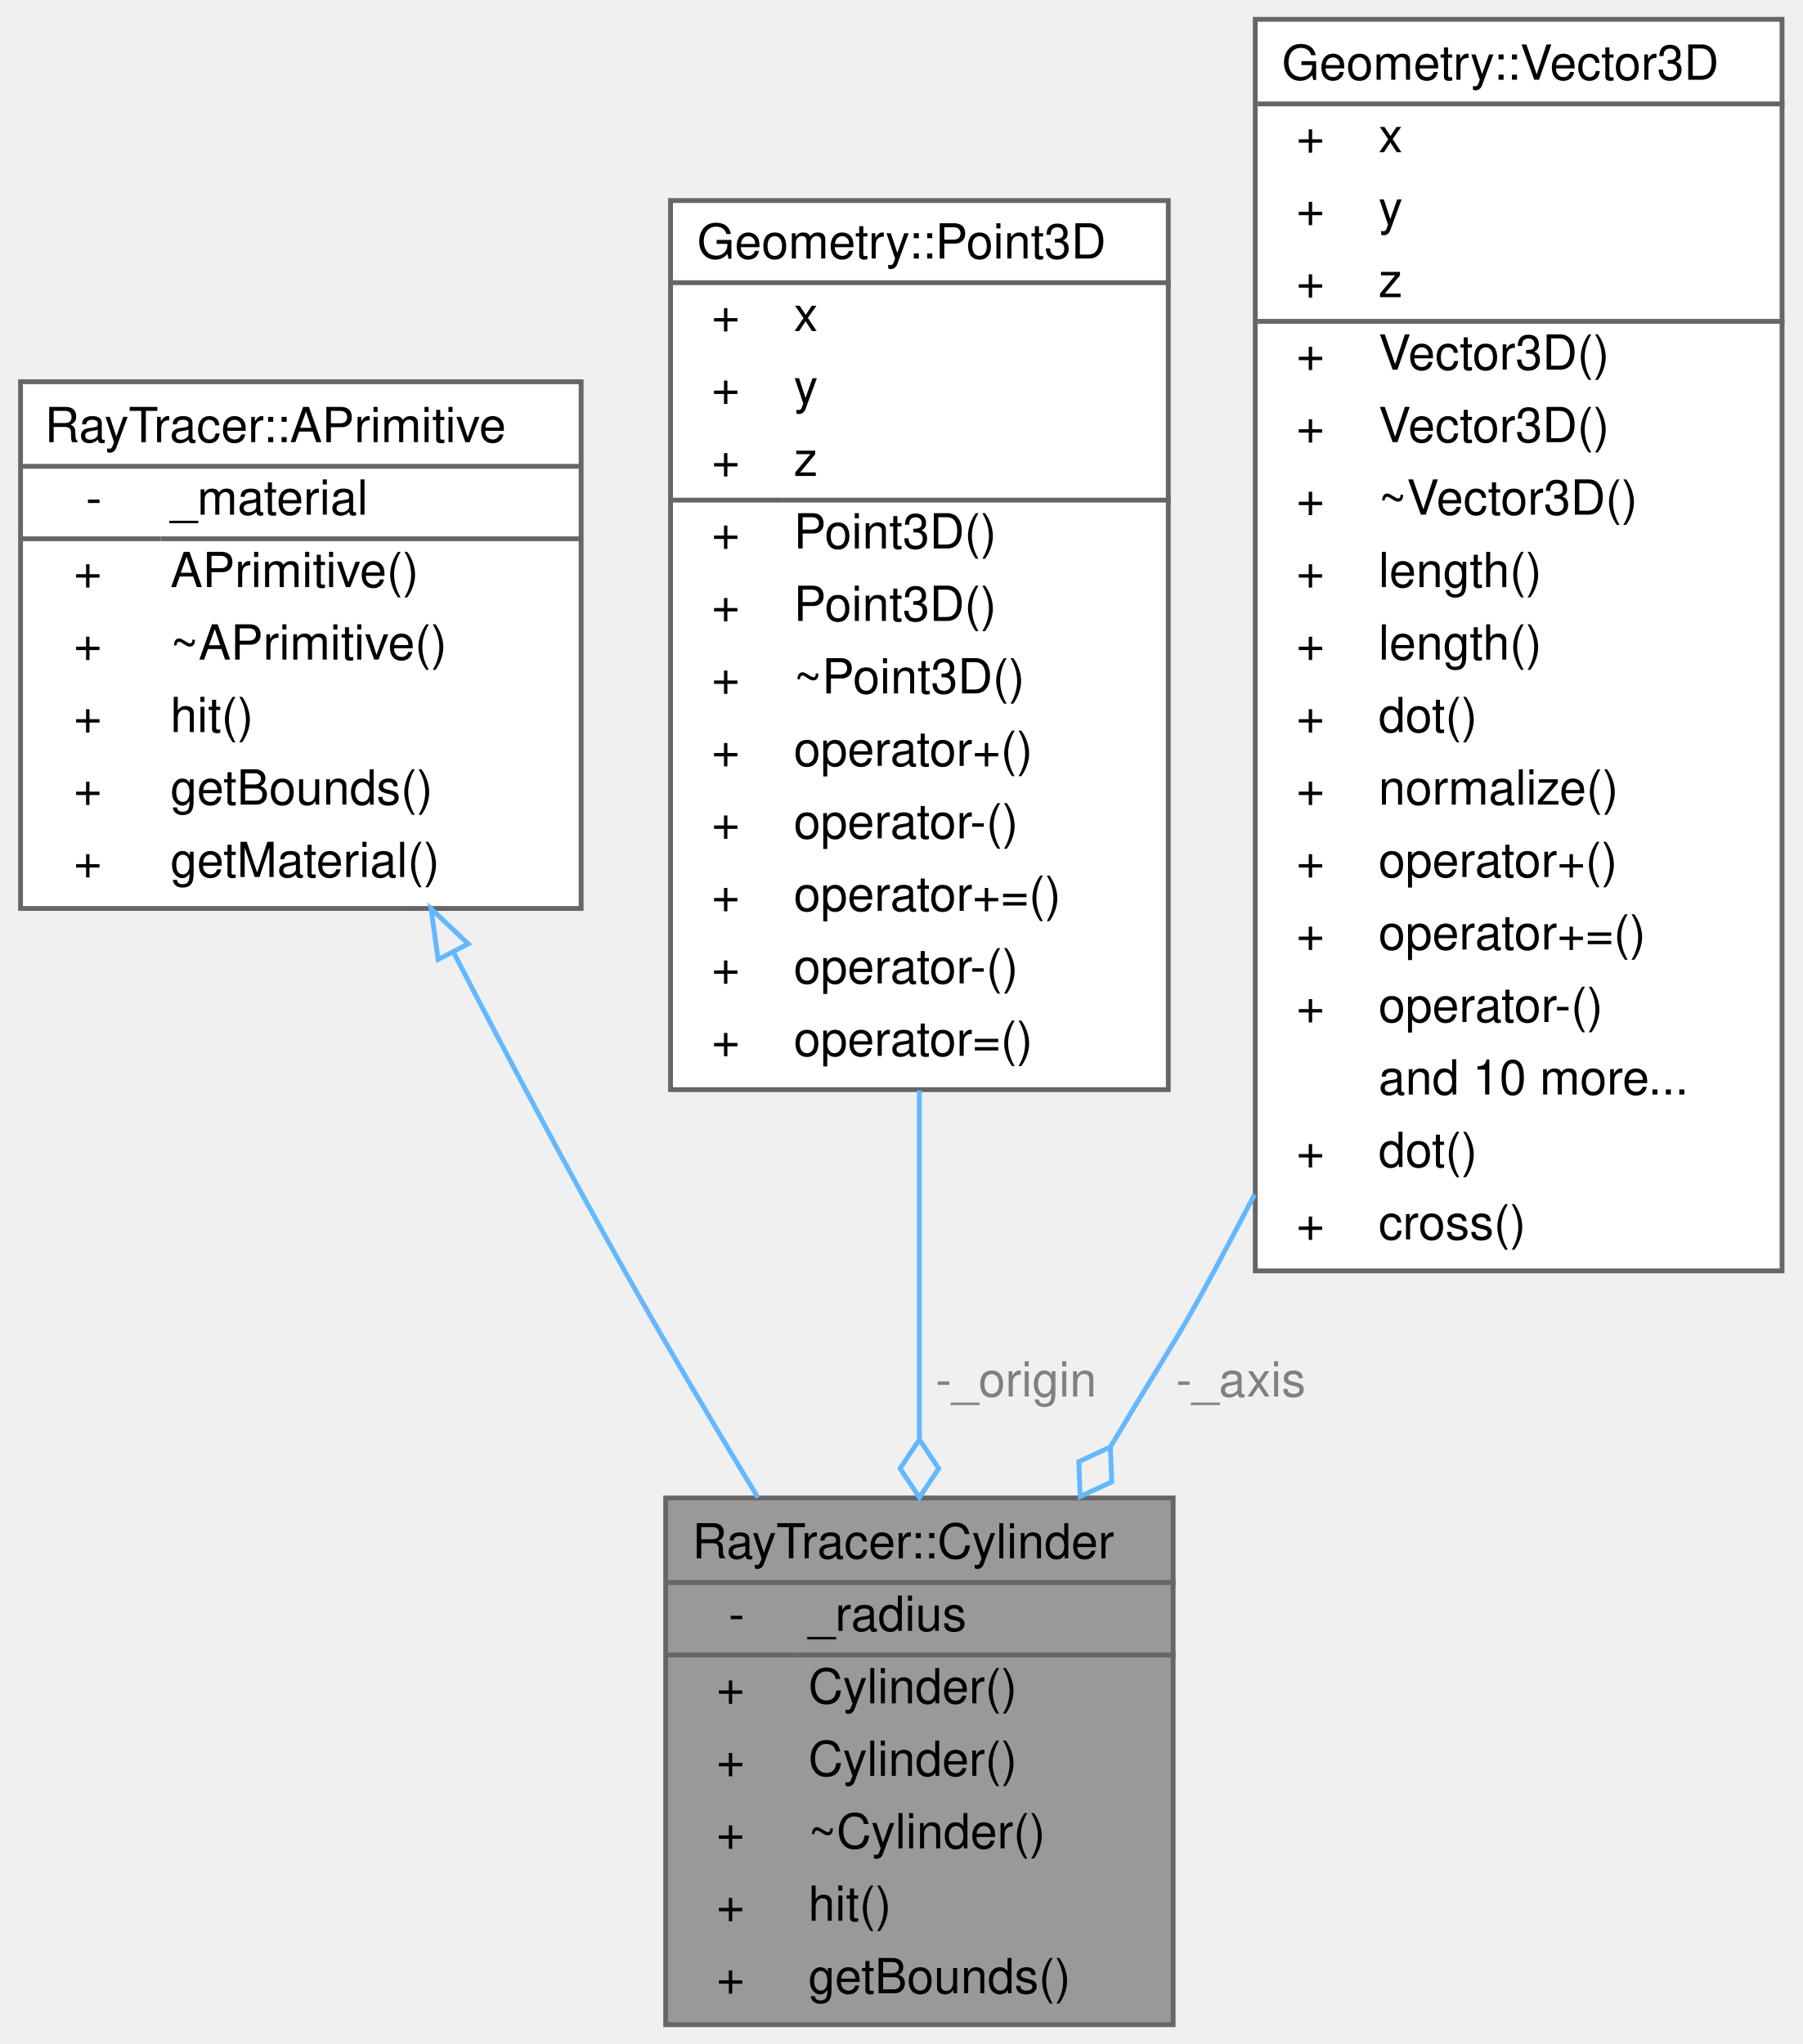
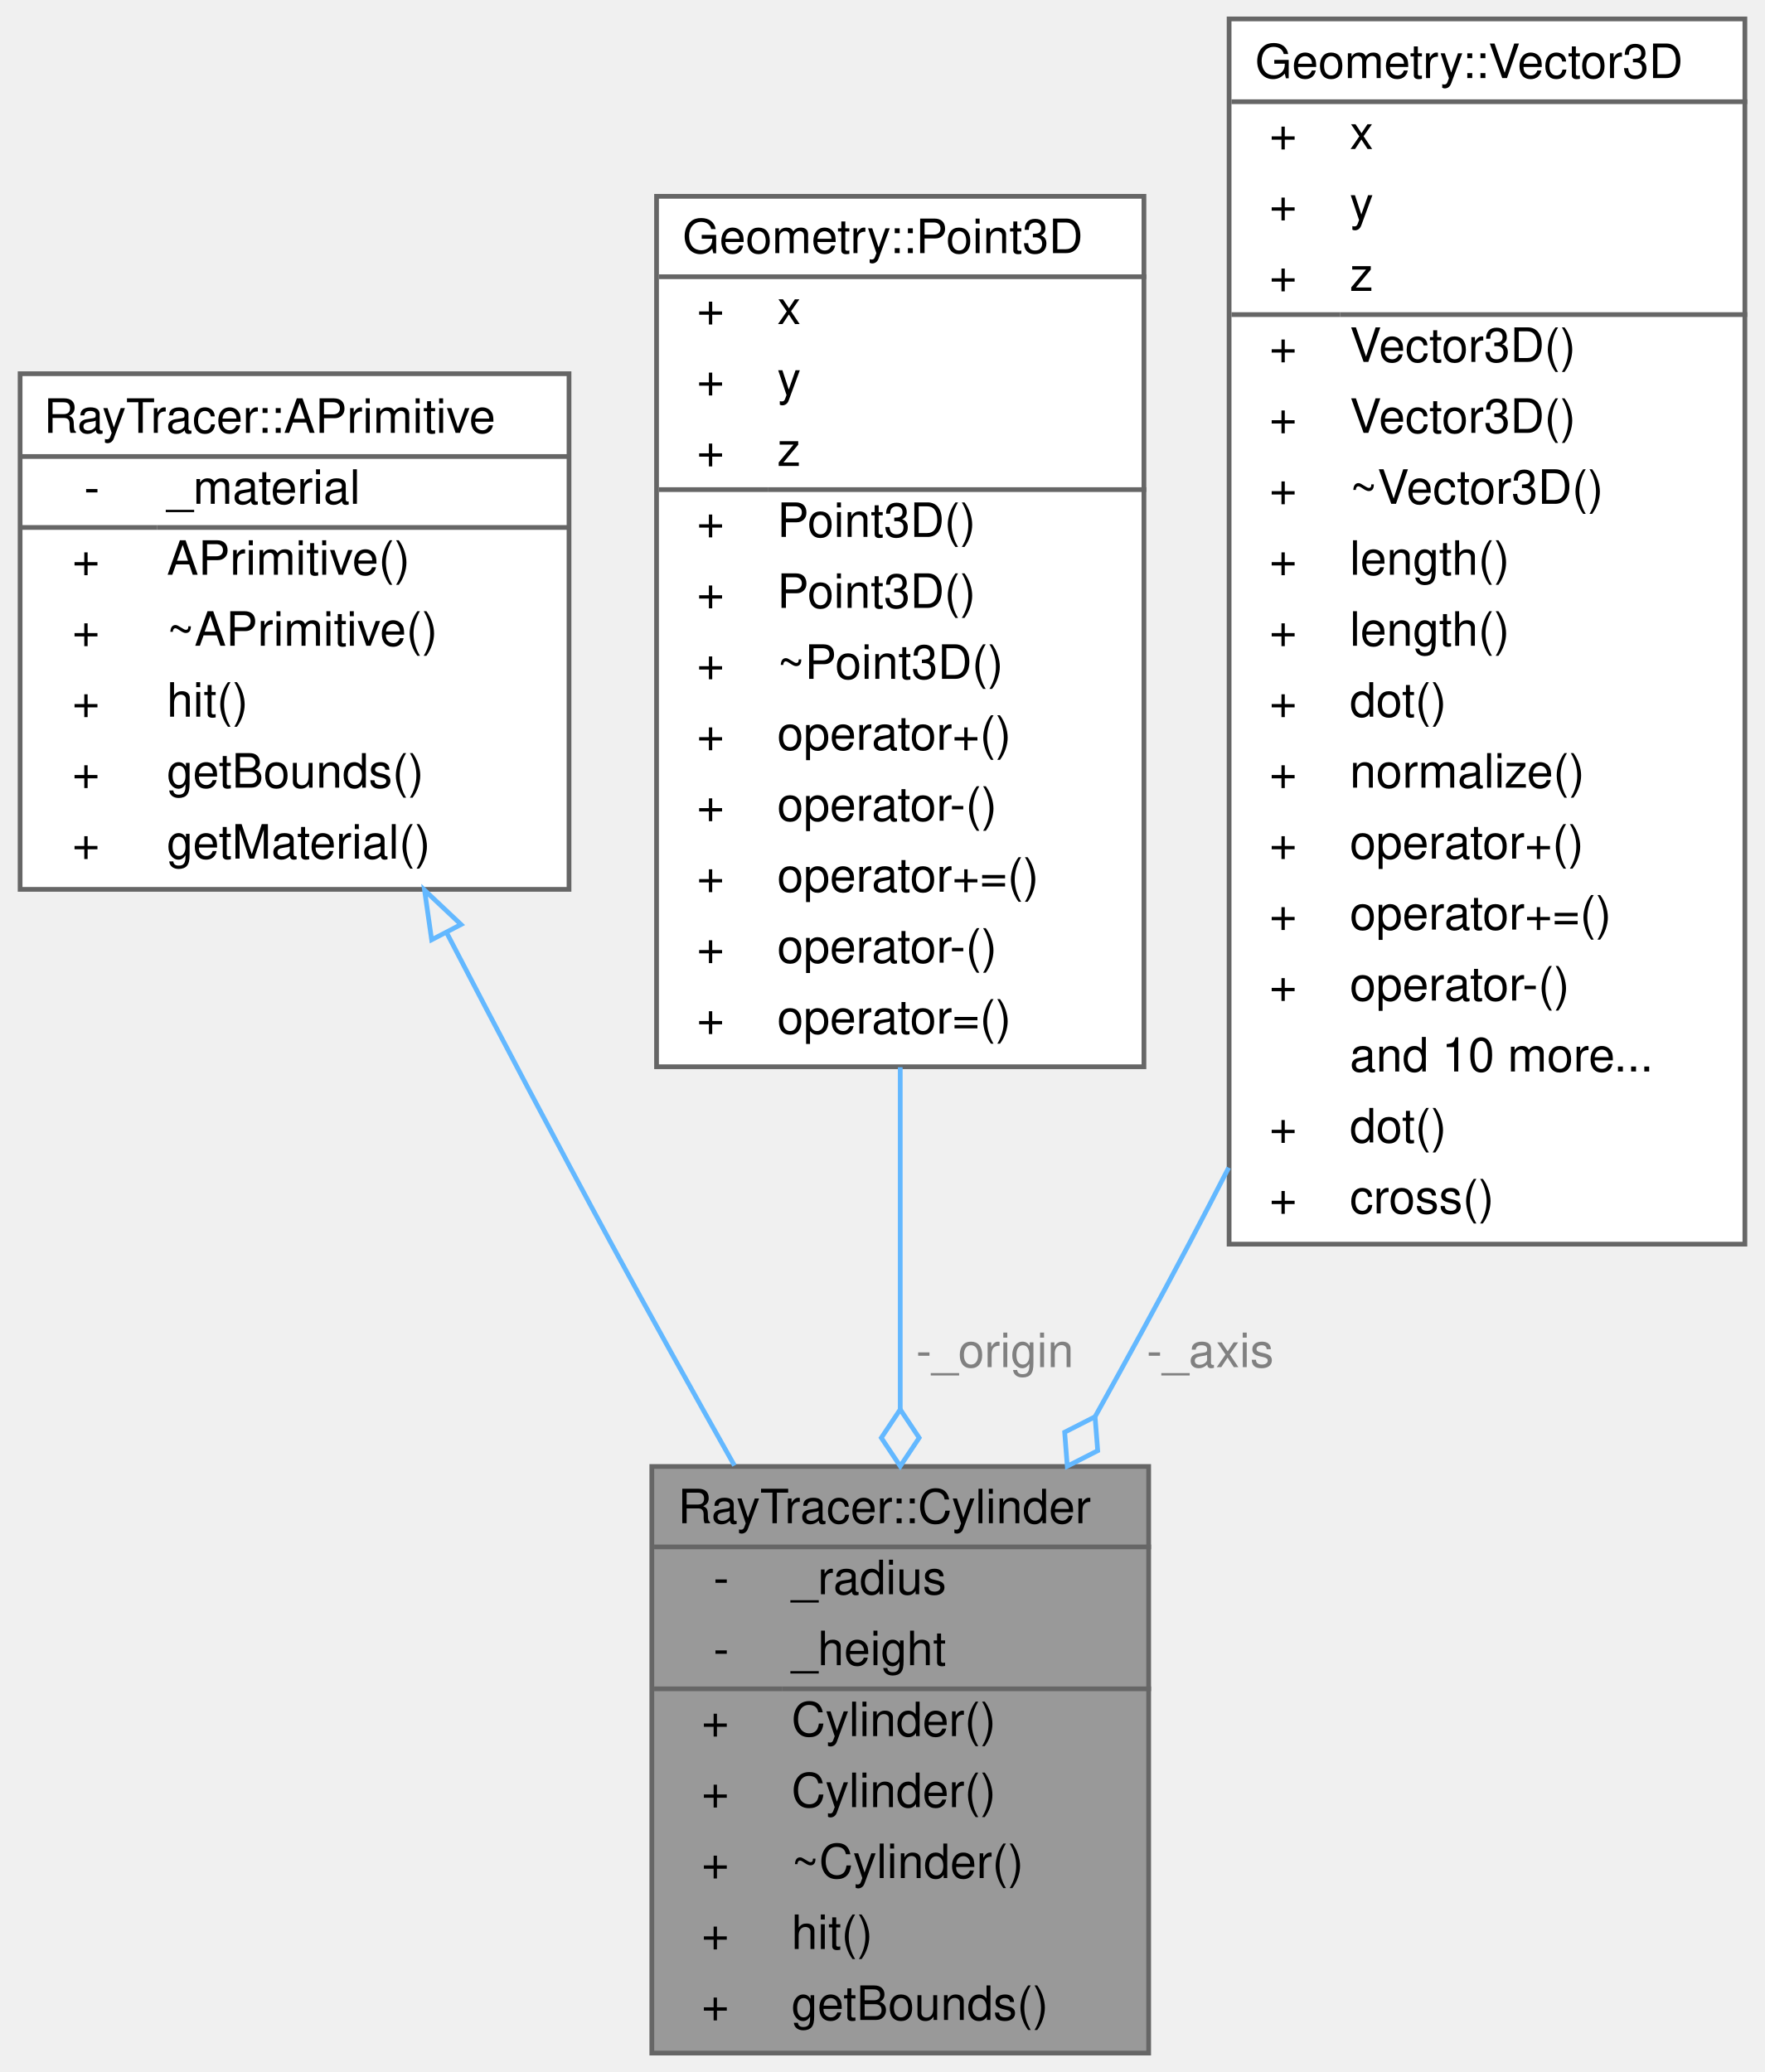
- <svg xmlns="http://www.w3.org/2000/svg" xmlns:xlink="http://www.w3.org/1999/xlink" width="373pt" height="423pt" viewBox="0.00 0.00 372.50 423.00">
-   <g id="graph0" class="graph" transform="scale(1 1) rotate(0) translate(4 419)">
+ <svg xmlns="http://www.w3.org/2000/svg" xmlns:xlink="http://www.w3.org/1999/xlink" width="373pt" height="438pt" viewBox="0.00 0.00 372.50 438.00">
+   <g id="graph0" class="graph" transform="scale(1 1) rotate(0) translate(4 434)">
    <g id="Node000001" class="node">
      <g id="a_Node000001">
        <a xlink:title=" ">
-           <polygon fill="#999999" stroke="transparent" points="238.5,-109 133.5,-109 133.5,0 238.5,0 238.5,-109" />
-           <text text-anchor="start" x="139" y="-96.5" font-family="Helvetica,sans-Serif" font-size="10.00">RayTracer::Cylinder</text>
-           <text text-anchor="start" x="146.5" y="-81.5" font-family="Helvetica,sans-Serif" font-size="10.00">-</text>
-           <text text-anchor="start" x="163" y="-81.5" font-family="Helvetica,sans-Serif" font-size="10.00">_radius</text>
-           <text text-anchor="start" x="144" y="-66.5" font-family="Helvetica,sans-Serif" font-size="10.00">+</text>
-           <text text-anchor="start" x="163" y="-66.5" font-family="Helvetica,sans-Serif" font-size="10.00">Cylinder()</text>
-           <text text-anchor="start" x="144" y="-51.5" font-family="Helvetica,sans-Serif" font-size="10.00">+</text>
-           <text text-anchor="start" x="163" y="-51.5" font-family="Helvetica,sans-Serif" font-size="10.00">Cylinder()</text>
-           <text text-anchor="start" x="144" y="-36.5" font-family="Helvetica,sans-Serif" font-size="10.00">+</text>
-           <text text-anchor="start" x="163" y="-36.5" font-family="Helvetica,sans-Serif" font-size="10.00">~Cylinder()</text>
-           <text text-anchor="start" x="144" y="-21.5" font-family="Helvetica,sans-Serif" font-size="10.00">+</text>
-           <text text-anchor="start" x="163" y="-21.5" font-family="Helvetica,sans-Serif" font-size="10.00">hit()</text>
-           <text text-anchor="start" x="144" y="-6.5" font-family="Helvetica,sans-Serif" font-size="10.00">+</text>
-           <text text-anchor="start" x="163" y="-6.5" font-family="Helvetica,sans-Serif" font-size="10.00">getBounds()</text>
-           <polygon fill="#666666" stroke="#666666" points="134,-91.5 134,-91.5 239,-91.5 239,-91.5 134,-91.5" />
-           <polygon fill="#666666" stroke="#666666" points="134,-76.5 134,-76.5 161,-76.5 161,-76.5 134,-76.5" />
-           <polygon fill="#666666" stroke="#666666" points="161,-76.5 161,-76.5 239,-76.5 239,-76.5 161,-76.5" />
-           <polygon fill="none" stroke="#666666" points="133.5,0 133.5,-109 238.5,-109 238.5,0 133.5,0" />
+           <polygon fill="#999999" stroke="transparent" points="238.5,-124 133.5,-124 133.5,0 238.5,0 238.5,-124" />
+           <text text-anchor="start" x="139" y="-112" font-family="Helvetica,sans-Serif" font-size="10.00">RayTracer::Cylinder</text>
+           <text text-anchor="start" x="146.5" y="-97" font-family="Helvetica,sans-Serif" font-size="10.00">-</text>
+           <text text-anchor="start" x="163" y="-97" font-family="Helvetica,sans-Serif" font-size="10.00">_radius</text>
+           <text text-anchor="start" x="146.5" y="-82" font-family="Helvetica,sans-Serif" font-size="10.00">-</text>
+           <text text-anchor="start" x="163" y="-82" font-family="Helvetica,sans-Serif" font-size="10.00">_height</text>
+           <text text-anchor="start" x="144" y="-67" font-family="Helvetica,sans-Serif" font-size="10.00">+</text>
+           <text text-anchor="start" x="163" y="-67" font-family="Helvetica,sans-Serif" font-size="10.00">Cylinder()</text>
+           <text text-anchor="start" x="144" y="-52" font-family="Helvetica,sans-Serif" font-size="10.00">+</text>
+           <text text-anchor="start" x="163" y="-52" font-family="Helvetica,sans-Serif" font-size="10.00">Cylinder()</text>
+           <text text-anchor="start" x="144" y="-37" font-family="Helvetica,sans-Serif" font-size="10.00">+</text>
+           <text text-anchor="start" x="163" y="-37" font-family="Helvetica,sans-Serif" font-size="10.00">~Cylinder()</text>
+           <text text-anchor="start" x="144" y="-22" font-family="Helvetica,sans-Serif" font-size="10.00">+</text>
+           <text text-anchor="start" x="163" y="-22" font-family="Helvetica,sans-Serif" font-size="10.00">hit()</text>
+           <text text-anchor="start" x="144" y="-7" font-family="Helvetica,sans-Serif" font-size="10.00">+</text>
+           <text text-anchor="start" x="163" y="-7" font-family="Helvetica,sans-Serif" font-size="10.00">getBounds()</text>
+           <polygon fill="#666666" stroke="#666666" points="134,-107 134,-107 239,-107 239,-107 134,-107" />
+           <polygon fill="#666666" stroke="#666666" points="134,-77 134,-77 161,-77 161,-77 134,-77" />
+           <polygon fill="#666666" stroke="#666666" points="161,-77 161,-77 239,-77 239,-77 161,-77" />
+           <polygon fill="none" stroke="#666666" points="133.5,0 133.5,-124 238.5,-124 238.5,0 133.5,0" />
        </a>
      </g>
    </g>
    <g id="Node000002" class="node">
      <g id="a_Node000002">
        <a xlink:href="classRayTracer_1_1APrimitive.html" target="_top" xlink:title="Abstract base class for all primitives (renderable objects). Primitives have geometry and a material.">
-           <polygon fill="white" stroke="transparent" points="116,-340 0,-340 0,-231 116,-231 116,-340" />
-           <text text-anchor="start" x="5" y="-327.5" font-family="Helvetica,sans-Serif" font-size="10.00">RayTracer::APrimitive</text>
-           <text text-anchor="start" x="13.5" y="-312.5" font-family="Helvetica,sans-Serif" font-size="10.00">-</text>
-           <text text-anchor="start" x="31" y="-312.5" font-family="Helvetica,sans-Serif" font-size="10.00">_material</text>
+           <polygon fill="white" stroke="transparent" points="116,-355 0,-355 0,-246 116,-246 116,-355" />
+           <text text-anchor="start" x="5" y="-342.5" font-family="Helvetica,sans-Serif" font-size="10.00">RayTracer::APrimitive</text>
+           <text text-anchor="start" x="13.5" y="-327.5" font-family="Helvetica,sans-Serif" font-size="10.00">-</text>
+           <text text-anchor="start" x="31" y="-327.5" font-family="Helvetica,sans-Serif" font-size="10.00">_material</text>
+           <text text-anchor="start" x="11" y="-312.5" font-family="Helvetica,sans-Serif" font-size="10.00">+</text>
+           <text text-anchor="start" x="31" y="-312.5" font-family="Helvetica,sans-Serif" font-size="10.00">APrimitive()</text>
          <text text-anchor="start" x="11" y="-297.5" font-family="Helvetica,sans-Serif" font-size="10.00">+</text>
-           <text text-anchor="start" x="31" y="-297.5" font-family="Helvetica,sans-Serif" font-size="10.00">APrimitive()</text>
+           <text text-anchor="start" x="31" y="-297.5" font-family="Helvetica,sans-Serif" font-size="10.00">~APrimitive()</text>
          <text text-anchor="start" x="11" y="-282.5" font-family="Helvetica,sans-Serif" font-size="10.00">+</text>
-           <text text-anchor="start" x="31" y="-282.5" font-family="Helvetica,sans-Serif" font-size="10.00">~APrimitive()</text>
+           <text text-anchor="start" x="31" y="-282.5" font-family="Helvetica,sans-Serif" font-size="10.00">hit()</text>
          <text text-anchor="start" x="11" y="-267.5" font-family="Helvetica,sans-Serif" font-size="10.00">+</text>
-           <text text-anchor="start" x="31" y="-267.5" font-family="Helvetica,sans-Serif" font-size="10.00">hit()</text>
+           <text text-anchor="start" x="31" y="-267.5" font-family="Helvetica,sans-Serif" font-size="10.00">getBounds()</text>
          <text text-anchor="start" x="11" y="-252.5" font-family="Helvetica,sans-Serif" font-size="10.00">+</text>
-           <text text-anchor="start" x="31" y="-252.5" font-family="Helvetica,sans-Serif" font-size="10.00">getBounds()</text>
-           <text text-anchor="start" x="11" y="-237.5" font-family="Helvetica,sans-Serif" font-size="10.00">+</text>
-           <text text-anchor="start" x="31" y="-237.5" font-family="Helvetica,sans-Serif" font-size="10.00">getMaterial()</text>
-           <polygon fill="#666666" stroke="#666666" points="0,-322.5 0,-322.5 116,-322.5 116,-322.5 0,-322.5" />
-           <polygon fill="#666666" stroke="#666666" points="0,-307.5 0,-307.5 29,-307.5 29,-307.5 0,-307.5" />
-           <polygon fill="#666666" stroke="#666666" points="29,-307.5 29,-307.5 116,-307.5 116,-307.5 29,-307.5" />
-           <polygon fill="none" stroke="#666666" points="0,-231 0,-340 116,-340 116,-231 0,-231" />
+           <text text-anchor="start" x="31" y="-252.5" font-family="Helvetica,sans-Serif" font-size="10.00">getMaterial()</text>
+           <polygon fill="#666666" stroke="#666666" points="0,-337.5 0,-337.5 116,-337.5 116,-337.5 0,-337.5" />
+           <polygon fill="#666666" stroke="#666666" points="0,-322.5 0,-322.5 29,-322.5 29,-322.5 0,-322.5" />
+           <polygon fill="#666666" stroke="#666666" points="29,-322.5 29,-322.5 116,-322.5 116,-322.5 29,-322.5" />
+           <polygon fill="none" stroke="#666666" points="0,-246 0,-355 116,-355 116,-246 0,-246" />
        </a>
      </g>
    </g>
    <g id="edge1_Node000001_Node000002" class="edge">
      <g id="a_edge1_Node000001_Node000002">
        <a xlink:title=" ">
-           <path fill="none" stroke="#63b8ff" d="M89.53,-222.05C100.47,-200.92 113.01,-177.29 125,-156 133.67,-140.62 143.44,-124.16 152.58,-109.1" />
-           <polygon fill="none" stroke="#63b8ff" points="86.41,-220.45 84.94,-230.94 92.64,-223.66 86.41,-220.45" />
+           <path fill="none" stroke="#63b8ff" d="M90.21,-236.7C101.11,-215.73 113.45,-192.28 125,-171 133.27,-155.77 142.37,-139.43 150.96,-124.2" />
+           <polygon fill="none" stroke="#63b8ff" points="86.97,-235.34 85.47,-245.83 93.18,-238.57 86.97,-235.34" />
        </a>
      </g>
    </g>
    <g id="Node000003" class="node">
      <g id="a_Node000003">
        <a xlink:href="classGeometry_1_1Point3D.html" target="_top" xlink:title="Represents a 3D point in space.">
-           <polygon fill="white" stroke="transparent" points="237.5,-377.5 134.5,-377.5 134.5,-193.5 237.5,-193.5 237.5,-377.5" />
-           <text text-anchor="start" x="140" y="-365.5" font-family="Helvetica,sans-Serif" font-size="10.00">Geometry::Point3D</text>
+           <polygon fill="white" stroke="transparent" points="237.5,-392.5 134.5,-392.5 134.5,-208.5 237.5,-208.5 237.5,-392.5" />
+           <text text-anchor="start" x="140" y="-380.5" font-family="Helvetica,sans-Serif" font-size="10.00">Geometry::Point3D</text>
+           <text text-anchor="start" x="143" y="-365.5" font-family="Helvetica,sans-Serif" font-size="10.00">+</text>
+           <text text-anchor="start" x="160" y="-365.5" font-family="Helvetica,sans-Serif" font-size="10.00">x</text>
          <text text-anchor="start" x="143" y="-350.5" font-family="Helvetica,sans-Serif" font-size="10.00">+</text>
-           <text text-anchor="start" x="160" y="-350.5" font-family="Helvetica,sans-Serif" font-size="10.00">x</text>
+           <text text-anchor="start" x="160" y="-350.5" font-family="Helvetica,sans-Serif" font-size="10.00">y</text>
          <text text-anchor="start" x="143" y="-335.5" font-family="Helvetica,sans-Serif" font-size="10.00">+</text>
-           <text text-anchor="start" x="160" y="-335.5" font-family="Helvetica,sans-Serif" font-size="10.00">y</text>
+           <text text-anchor="start" x="160" y="-335.5" font-family="Helvetica,sans-Serif" font-size="10.00">z</text>
          <text text-anchor="start" x="143" y="-320.5" font-family="Helvetica,sans-Serif" font-size="10.00">+</text>
-           <text text-anchor="start" x="160" y="-320.5" font-family="Helvetica,sans-Serif" font-size="10.00">z</text>
+           <text text-anchor="start" x="160" y="-320.5" font-family="Helvetica,sans-Serif" font-size="10.00">Point3D()</text>
          <text text-anchor="start" x="143" y="-305.5" font-family="Helvetica,sans-Serif" font-size="10.00">+</text>
          <text text-anchor="start" x="160" y="-305.5" font-family="Helvetica,sans-Serif" font-size="10.00">Point3D()</text>
          <text text-anchor="start" x="143" y="-290.5" font-family="Helvetica,sans-Serif" font-size="10.00">+</text>
-           <text text-anchor="start" x="160" y="-290.5" font-family="Helvetica,sans-Serif" font-size="10.00">Point3D()</text>
+           <text text-anchor="start" x="160" y="-290.5" font-family="Helvetica,sans-Serif" font-size="10.00">~Point3D()</text>
          <text text-anchor="start" x="143" y="-275.5" font-family="Helvetica,sans-Serif" font-size="10.00">+</text>
-           <text text-anchor="start" x="160" y="-275.5" font-family="Helvetica,sans-Serif" font-size="10.00">~Point3D()</text>
+           <text text-anchor="start" x="160" y="-275.5" font-family="Helvetica,sans-Serif" font-size="10.00">operator+()</text>
          <text text-anchor="start" x="143" y="-260.5" font-family="Helvetica,sans-Serif" font-size="10.00">+</text>
-           <text text-anchor="start" x="160" y="-260.5" font-family="Helvetica,sans-Serif" font-size="10.00">operator+()</text>
+           <text text-anchor="start" x="160" y="-260.5" font-family="Helvetica,sans-Serif" font-size="10.00">operator-()</text>
          <text text-anchor="start" x="143" y="-245.5" font-family="Helvetica,sans-Serif" font-size="10.00">+</text>
-           <text text-anchor="start" x="160" y="-245.5" font-family="Helvetica,sans-Serif" font-size="10.00">operator-()</text>
+           <text text-anchor="start" x="160" y="-245.5" font-family="Helvetica,sans-Serif" font-size="10.00">operator+=()</text>
          <text text-anchor="start" x="143" y="-230.5" font-family="Helvetica,sans-Serif" font-size="10.00">+</text>
-           <text text-anchor="start" x="160" y="-230.5" font-family="Helvetica,sans-Serif" font-size="10.00">operator+=()</text>
+           <text text-anchor="start" x="160" y="-230.5" font-family="Helvetica,sans-Serif" font-size="10.00">operator-()</text>
          <text text-anchor="start" x="143" y="-215.5" font-family="Helvetica,sans-Serif" font-size="10.00">+</text>
-           <text text-anchor="start" x="160" y="-215.5" font-family="Helvetica,sans-Serif" font-size="10.00">operator-()</text>
-           <text text-anchor="start" x="143" y="-200.5" font-family="Helvetica,sans-Serif" font-size="10.00">+</text>
-           <text text-anchor="start" x="160" y="-200.5" font-family="Helvetica,sans-Serif" font-size="10.00">operator=()</text>
-           <polygon fill="#666666" stroke="#666666" points="135,-360.5 135,-360.5 238,-360.5 238,-360.5 135,-360.5" />
-           <polygon fill="#666666" stroke="#666666" points="135,-315.5 135,-315.5 158,-315.5 158,-315.5 135,-315.5" />
-           <polygon fill="#666666" stroke="#666666" points="158,-315.5 158,-315.5 238,-315.5 238,-315.5 158,-315.5" />
-           <polygon fill="none" stroke="#666666" points="134.5,-193.5 134.5,-377.5 237.5,-377.5 237.5,-193.5 134.5,-193.5" />
+           <text text-anchor="start" x="160" y="-215.5" font-family="Helvetica,sans-Serif" font-size="10.00">operator=()</text>
+           <polygon fill="#666666" stroke="#666666" points="135,-375.5 135,-375.5 238,-375.5 238,-375.5 135,-375.5" />
+           <polygon fill="#666666" stroke="#666666" points="135,-330.5 135,-330.5 158,-330.5 158,-330.5 135,-330.5" />
+           <polygon fill="#666666" stroke="#666666" points="158,-330.5 158,-330.5 238,-330.5 238,-330.5 158,-330.5" />
+           <polygon fill="none" stroke="#666666" points="134.5,-208.5 134.5,-392.5 237.5,-392.5 237.5,-208.5 134.5,-208.5" />
        </a>
      </g>
    </g>
    <g id="edge2_Node000001_Node000003" class="edge">
      <g id="a_edge2_Node000001_Node000003">
        <a xlink:title=" ">
-           <path fill="none" stroke="#63b8ff" d="M186,-193.34C186,-169.24 186,-143.7 186,-121.23" />
-           <polygon fill="none" stroke="#63b8ff" points="186,-121.1 182,-115.1 186,-109.1 190,-115.1 186,-121.1" />
+           <path fill="none" stroke="#63b8ff" d="M186,-208.4C186,-184.47 186,-158.96 186,-136.11" />
+           <polygon fill="none" stroke="#63b8ff" points="186,-136.06 182,-130.06 186,-124.06 190,-130.06 186,-136.06" />
        </a>
      </g>
-       <text text-anchor="middle" x="206" y="-130" font-family="Helvetica,sans-Serif" font-size="10.00" fill="grey"> -_origin</text>
+       <text text-anchor="middle" x="206" y="-145" font-family="Helvetica,sans-Serif" font-size="10.00" fill="grey"> -_origin</text>
    </g>
    <g id="Node000004" class="node">
      <g id="a_Node000004">
        <a xlink:href="classGeometry_1_1Vector3D.html" target="_top" xlink:title="Represents a 3D vector for directions or displacements.">
-           <polygon fill="white" stroke="transparent" points="364.5,-415 255.5,-415 255.5,-156 364.5,-156 364.5,-415" />
-           <text text-anchor="start" x="261" y="-402.5" font-family="Helvetica,sans-Serif" font-size="10.00">Geometry::Vector3D</text>
+           <polygon fill="white" stroke="transparent" points="364.5,-430 255.5,-430 255.5,-171 364.5,-171 364.5,-430" />
+           <text text-anchor="start" x="261" y="-417.5" font-family="Helvetica,sans-Serif" font-size="10.00">Geometry::Vector3D</text>
+           <text text-anchor="start" x="264" y="-402.5" font-family="Helvetica,sans-Serif" font-size="10.00">+</text>
+           <text text-anchor="start" x="281" y="-402.5" font-family="Helvetica,sans-Serif" font-size="10.00">x</text>
          <text text-anchor="start" x="264" y="-387.5" font-family="Helvetica,sans-Serif" font-size="10.00">+</text>
-           <text text-anchor="start" x="281" y="-387.5" font-family="Helvetica,sans-Serif" font-size="10.00">x</text>
+           <text text-anchor="start" x="281" y="-387.5" font-family="Helvetica,sans-Serif" font-size="10.00">y</text>
          <text text-anchor="start" x="264" y="-372.5" font-family="Helvetica,sans-Serif" font-size="10.00">+</text>
-           <text text-anchor="start" x="281" y="-372.5" font-family="Helvetica,sans-Serif" font-size="10.00">y</text>
+           <text text-anchor="start" x="281" y="-372.5" font-family="Helvetica,sans-Serif" font-size="10.00">z</text>
          <text text-anchor="start" x="264" y="-357.5" font-family="Helvetica,sans-Serif" font-size="10.00">+</text>
-           <text text-anchor="start" x="281" y="-357.5" font-family="Helvetica,sans-Serif" font-size="10.00">z</text>
+           <text text-anchor="start" x="281" y="-357.5" font-family="Helvetica,sans-Serif" font-size="10.00">Vector3D()</text>
          <text text-anchor="start" x="264" y="-342.5" font-family="Helvetica,sans-Serif" font-size="10.00">+</text>
          <text text-anchor="start" x="281" y="-342.5" font-family="Helvetica,sans-Serif" font-size="10.00">Vector3D()</text>
          <text text-anchor="start" x="264" y="-327.5" font-family="Helvetica,sans-Serif" font-size="10.00">+</text>
-           <text text-anchor="start" x="281" y="-327.5" font-family="Helvetica,sans-Serif" font-size="10.00">Vector3D()</text>
+           <text text-anchor="start" x="281" y="-327.5" font-family="Helvetica,sans-Serif" font-size="10.00">~Vector3D()</text>
          <text text-anchor="start" x="264" y="-312.5" font-family="Helvetica,sans-Serif" font-size="10.00">+</text>
-           <text text-anchor="start" x="281" y="-312.5" font-family="Helvetica,sans-Serif" font-size="10.00">~Vector3D()</text>
+           <text text-anchor="start" x="281" y="-312.5" font-family="Helvetica,sans-Serif" font-size="10.00">length()</text>
          <text text-anchor="start" x="264" y="-297.5" font-family="Helvetica,sans-Serif" font-size="10.00">+</text>
          <text text-anchor="start" x="281" y="-297.5" font-family="Helvetica,sans-Serif" font-size="10.00">length()</text>
          <text text-anchor="start" x="264" y="-282.5" font-family="Helvetica,sans-Serif" font-size="10.00">+</text>
-           <text text-anchor="start" x="281" y="-282.5" font-family="Helvetica,sans-Serif" font-size="10.00">length()</text>
+           <text text-anchor="start" x="281" y="-282.5" font-family="Helvetica,sans-Serif" font-size="10.00">dot()</text>
          <text text-anchor="start" x="264" y="-267.5" font-family="Helvetica,sans-Serif" font-size="10.00">+</text>
-           <text text-anchor="start" x="281" y="-267.5" font-family="Helvetica,sans-Serif" font-size="10.00">dot()</text>
+           <text text-anchor="start" x="281" y="-267.5" font-family="Helvetica,sans-Serif" font-size="10.00">normalize()</text>
          <text text-anchor="start" x="264" y="-252.5" font-family="Helvetica,sans-Serif" font-size="10.00">+</text>
-           <text text-anchor="start" x="281" y="-252.5" font-family="Helvetica,sans-Serif" font-size="10.00">normalize()</text>
+           <text text-anchor="start" x="281" y="-252.5" font-family="Helvetica,sans-Serif" font-size="10.00">operator+()</text>
          <text text-anchor="start" x="264" y="-237.5" font-family="Helvetica,sans-Serif" font-size="10.00">+</text>
-           <text text-anchor="start" x="281" y="-237.5" font-family="Helvetica,sans-Serif" font-size="10.00">operator+()</text>
+           <text text-anchor="start" x="281" y="-237.5" font-family="Helvetica,sans-Serif" font-size="10.00">operator+=()</text>
          <text text-anchor="start" x="264" y="-222.5" font-family="Helvetica,sans-Serif" font-size="10.00">+</text>
-           <text text-anchor="start" x="281" y="-222.5" font-family="Helvetica,sans-Serif" font-size="10.00">operator+=()</text>
-           <text text-anchor="start" x="264" y="-207.5" font-family="Helvetica,sans-Serif" font-size="10.00">+</text>
-           <text text-anchor="start" x="281" y="-207.5" font-family="Helvetica,sans-Serif" font-size="10.00">operator-()</text>
-           <text text-anchor="start" x="281" y="-192.5" font-family="Helvetica,sans-Serif" font-size="10.00">and 10 more...</text>
+           <text text-anchor="start" x="281" y="-222.5" font-family="Helvetica,sans-Serif" font-size="10.00">operator-()</text>
+           <text text-anchor="start" x="281" y="-207.5" font-family="Helvetica,sans-Serif" font-size="10.00">and 10 more...</text>
+           <text text-anchor="start" x="264" y="-192.5" font-family="Helvetica,sans-Serif" font-size="10.00">+</text>
+           <text text-anchor="start" x="281" y="-192.5" font-family="Helvetica,sans-Serif" font-size="10.00">dot()</text>
          <text text-anchor="start" x="264" y="-177.5" font-family="Helvetica,sans-Serif" font-size="10.00">+</text>
-           <text text-anchor="start" x="281" y="-177.5" font-family="Helvetica,sans-Serif" font-size="10.00">dot()</text>
-           <text text-anchor="start" x="264" y="-162.5" font-family="Helvetica,sans-Serif" font-size="10.00">+</text>
-           <text text-anchor="start" x="281" y="-162.5" font-family="Helvetica,sans-Serif" font-size="10.00">cross()</text>
-           <polygon fill="#666666" stroke="#666666" points="256,-397.5 256,-397.5 365,-397.5 365,-397.5 256,-397.5" />
-           <polygon fill="#666666" stroke="#666666" points="256,-352.5 256,-352.5 279,-352.5 279,-352.5 256,-352.5" />
-           <polygon fill="#666666" stroke="#666666" points="279,-352.5 279,-352.5 365,-352.5 365,-352.5 279,-352.5" />
-           <polygon fill="none" stroke="#666666" points="255.5,-156 255.5,-415 364.5,-415 364.5,-156 255.5,-156" />
+           <text text-anchor="start" x="281" y="-177.5" font-family="Helvetica,sans-Serif" font-size="10.00">cross()</text>
+           <polygon fill="#666666" stroke="#666666" points="256,-412.5 256,-412.5 365,-412.5 365,-412.5 256,-412.5" />
+           <polygon fill="#666666" stroke="#666666" points="256,-367.5 256,-367.5 279,-367.5 279,-367.5 256,-367.5" />
+           <polygon fill="#666666" stroke="#666666" points="279,-367.5 279,-367.5 365,-367.5 365,-367.5 279,-367.5" />
+           <polygon fill="none" stroke="#666666" points="255.5,-171 255.5,-430 364.5,-430 364.5,-171 255.5,-171" />
        </a>
      </g>
    </g>
    <g id="edge3_Node000001_Node000004" class="edge">
      <g id="a_edge3_Node000001_Node000004">
        <a xlink:title=" ">
-           <path fill="none" stroke="#63b8ff" d="M255.33,-171.78C252.55,-166.43 249.76,-161.14 247,-156 239.93,-142.84 237.69,-139.81 230,-127 228.54,-124.58 227.05,-122.11 225.55,-119.62" />
-           <polygon fill="none" stroke="#63b8ff" points="225.51,-119.56 218.98,-116.51 219.28,-109.3 225.81,-112.35 225.51,-119.56" />
+           <path fill="none" stroke="#63b8ff" d="M255.41,-187.17C252.59,-181.69 249.78,-176.28 247,-171 240.75,-159.14 233.93,-146.66 227.19,-134.56" />
+           <polygon fill="none" stroke="#63b8ff" points="227.17,-134.52 220.75,-131.25 221.3,-124.06 227.73,-127.34 227.17,-134.52" />
        </a>
      </g>
-       <text text-anchor="middle" x="252.5" y="-130" font-family="Helvetica,sans-Serif" font-size="10.00" fill="grey"> -_axis</text>
+       <text text-anchor="middle" x="251.5" y="-145" font-family="Helvetica,sans-Serif" font-size="10.00" fill="grey"> -_axis</text>
    </g>
  </g>
</svg>
